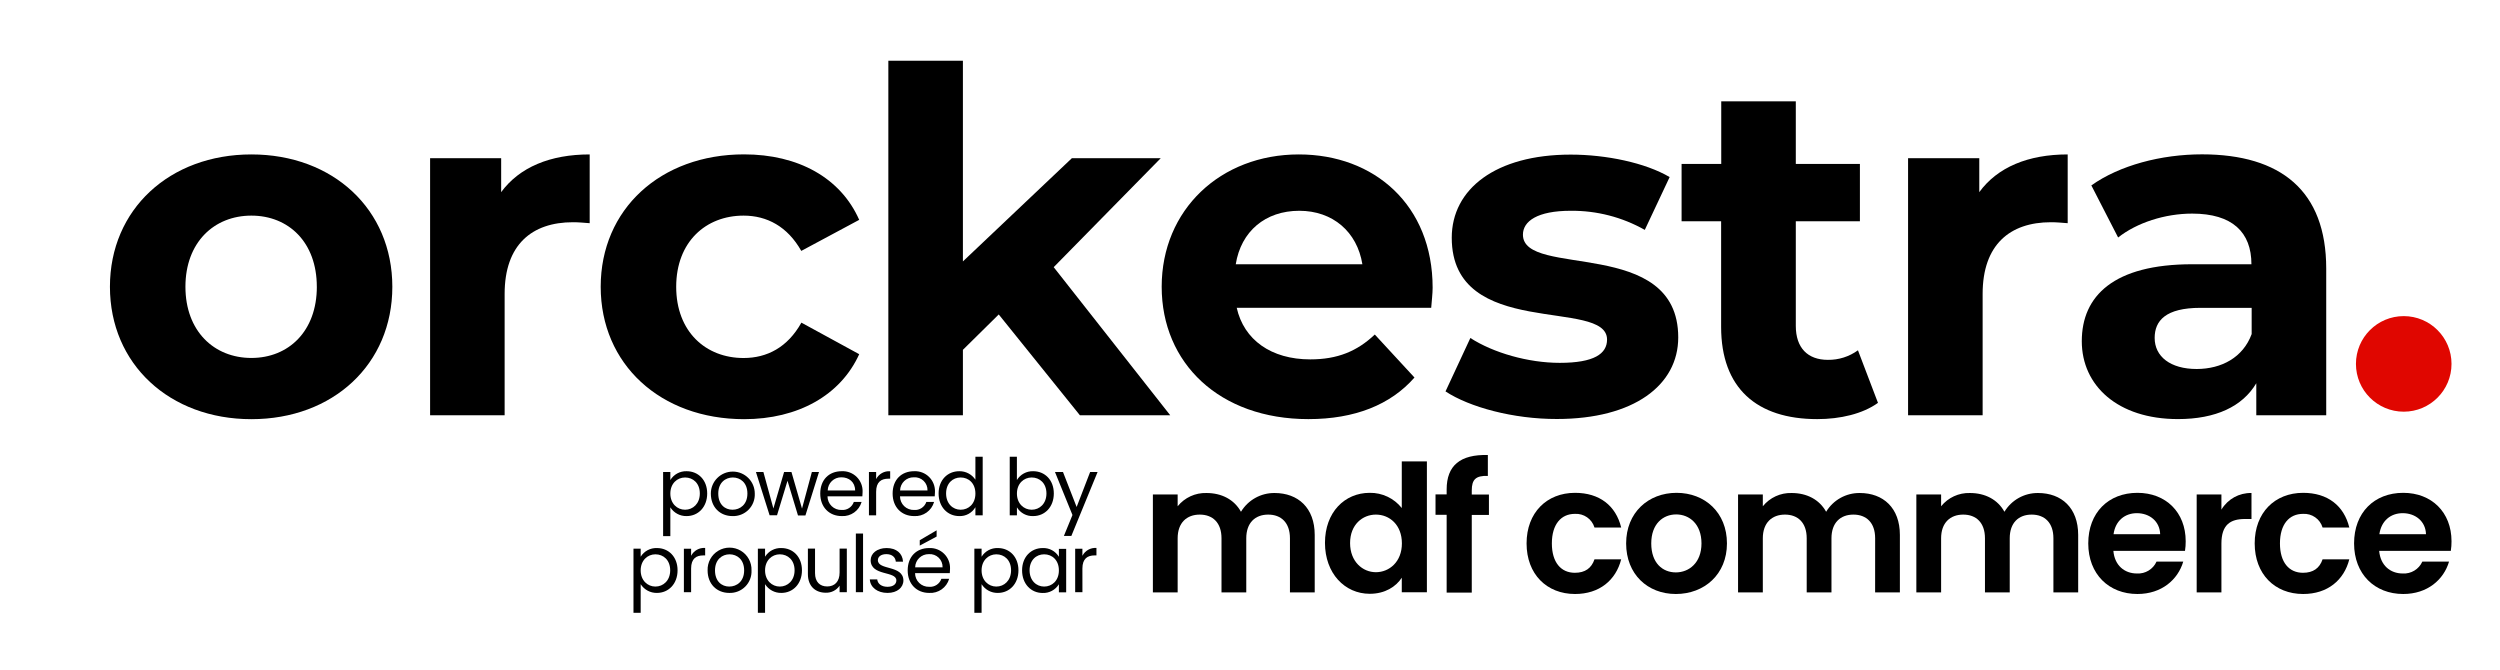
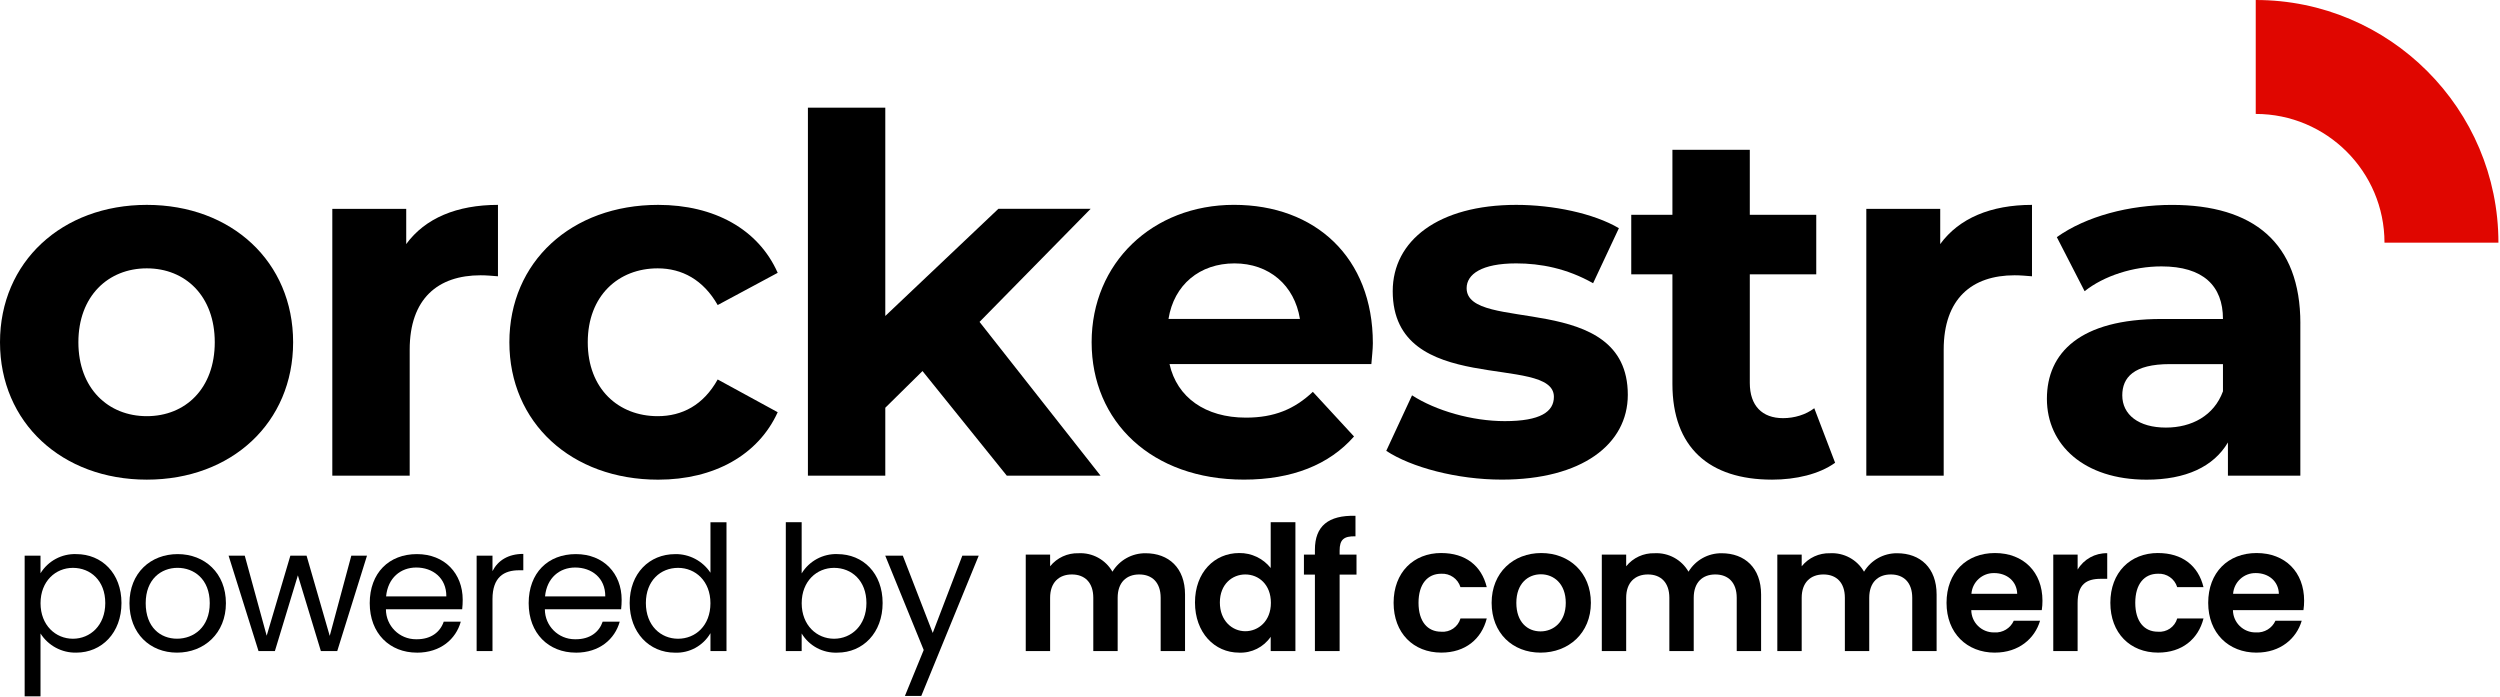
- <svg xmlns="http://www.w3.org/2000/svg" id="Layer_1" data-name="Layer 1" viewBox="0 0 858 229.73">
+ <svg xmlns="http://www.w3.org/2000/svg" viewBox="0 0 872 243" fill="none">
+   <g clip-path="url(#clip0_2_1158)">
+     <path d="M871.45 84.65H831.71C831.71 59.88 811.56 39.74 786.8 39.74V0C833.48 0 871.45 37.97 871.45 84.65Z" fill="#E00600" />
+     <path d="M0 119.38C0 91.35 21.62 71.46 51.21 71.46C80.8 71.46 102.24 91.35 102.24 119.38C102.24 147.41 80.79 167.3 51.21 167.3C21.63 167.3 0 147.41 0 119.38ZM74.91 119.38C74.91 103.29 64.7 93.6 51.21 93.6C37.72 93.6 27.34 103.29 27.34 119.38C27.34 135.47 37.72 145.16 51.21 145.16C64.7 145.16 74.91 135.47 74.91 119.38Z" fill="black" />
+     <path d="M173.69 71.46V96.37C171.44 96.2 169.71 96.02 167.64 96.02C152.76 96.02 142.9 104.15 142.9 121.97V165.91H115.91V72.85H141.69V85.13C148.26 76.13 159.34 71.46 173.69 71.46Z" fill="black" />
+     <path d="M177.67 119.38C177.67 91.35 199.29 71.46 229.57 71.46C249.12 71.46 264.52 79.94 271.26 95.16L250.33 106.4C245.31 97.58 237.87 93.6 229.4 93.6C215.73 93.6 205.01 103.11 205.01 119.38C205.01 135.65 215.74 145.16 229.4 145.16C237.88 145.16 245.32 141.35 250.33 132.36L271.26 143.78C264.51 158.66 249.12 167.31 229.57 167.31C199.29 167.31 177.67 147.42 177.67 119.39V119.38Z" fill="black" />
+     <path d="M321.77 129.42L308.79 142.22V165.92H281.8V37.55H308.79V110.21L348.23 72.84H380.41L341.66 112.28L383.87 165.91H351.17L321.76 129.41L321.77 129.42Z" fill="black" />
+     <path d="M478.34 126.99H407.93C410.52 138.58 420.39 145.67 434.57 145.67C444.43 145.67 451.52 142.73 457.92 136.67L472.28 152.24C463.63 162.1 450.66 167.29 433.87 167.29C401.69 167.29 380.76 147.05 380.76 119.37C380.76 91.69 402.04 71.45 430.41 71.45C458.78 71.45 478.85 89.79 478.85 119.72C478.85 121.8 478.5 124.74 478.33 126.99H478.34ZM407.58 111.25H453.42C451.52 99.49 442.69 91.87 430.58 91.87C418.47 91.87 409.47 99.31 407.57 111.25H407.58Z" fill="black" />
+     <path d="M483.52 157.27L492.52 137.89C500.82 143.25 513.45 146.89 524.87 146.89C537.33 146.89 542 143.6 542 138.41C542 123.19 485.78 138.76 485.78 101.56C485.78 83.91 501.7 71.46 528.86 71.46C541.66 71.46 555.85 74.4 564.67 79.59L555.67 98.79C546.5 93.6 537.33 91.87 528.86 91.87C516.75 91.87 511.56 95.68 511.56 100.52C511.56 116.44 567.78 101.04 567.78 137.71C567.78 155.01 551.69 167.29 523.84 167.29C508.1 167.29 492.18 162.96 483.53 157.26L483.52 157.27Z" fill="black" />
+     <path d="M640.08 161.42C634.54 165.4 626.41 167.3 618.11 167.3C596.14 167.3 583.34 156.06 583.34 133.91V95.68H568.98V74.92H583.34V52.26H610.33V74.92H633.51V95.68H610.33V133.57C610.33 141.53 614.65 145.85 621.92 145.85C625.9 145.85 629.88 144.64 632.82 142.39L640.09 161.42H640.08Z" fill="black" />
+     <path d="M708.76 71.46V96.37C706.51 96.2 704.78 96.02 702.7 96.02C687.82 96.02 677.96 104.15 677.96 121.97V165.91H650.97V72.85H676.75V85.13C683.32 76.13 694.4 71.46 708.76 71.46Z" fill="black" />
+     <path d="M802.36 112.81V165.92H777.1V154.33C772.08 162.81 762.39 167.31 748.73 167.31C726.93 167.31 713.96 155.2 713.96 139.11C713.96 123.02 725.55 111.26 753.92 111.26H775.37C775.37 99.67 768.45 92.92 753.92 92.92C744.06 92.92 733.85 96.21 727.11 101.57L717.42 82.71C727.63 75.44 742.68 71.47 757.56 71.47C785.93 71.47 802.37 84.62 802.37 112.82L802.36 112.81ZM775.37 136.51V127H756.86C744.23 127 740.25 131.67 740.25 137.9C740.25 144.65 745.96 149.14 755.47 149.14C764.47 149.14 772.25 144.99 775.36 136.51H775.37Z" fill="black" />
+     <path d="M26.58 193.27C35.51 193.27 42.37 199.95 42.37 210.33C42.37 220.71 35.51 227.64 26.58 227.64C21.55 227.74 16.83 225.21 14.13 220.96V242.88H8.6V193.82H14.13V199.95C16.78 195.65 21.53 193.1 26.58 193.27V193.27ZM25.43 198.07C19.42 198.07 14.14 202.69 14.14 210.4C14.14 218.11 19.42 222.79 25.43 222.79C31.44 222.79 36.72 218.17 36.72 210.34C36.72 202.51 31.56 198.07 25.43 198.07Z" fill="black" />
+     <path d="M61.74 227.64C52.33 227.64 45.16 220.96 45.16 210.39C45.16 199.82 52.57 193.27 61.98 193.27C71.39 193.27 78.8 199.89 78.8 210.39C78.8 220.89 71.21 227.64 61.74 227.64V227.64ZM61.74 222.78C67.51 222.78 73.16 218.83 73.16 210.39C73.16 201.95 67.63 198.06 61.93 198.06C56.23 198.06 50.82 202.01 50.82 210.39C50.82 218.83 55.98 222.78 61.75 222.78H61.74Z" fill="black" />
+     <path d="M79.72 193.81H85.37L93.02 221.74L101.28 193.81H106.93L115.01 221.8L122.54 193.81H128.01L117.63 227.09H111.92L103.9 200.68L95.88 227.09H90.17L79.73 193.81H79.72Z" fill="black" />
+     <path d="M145.42 227.64C135.95 227.64 128.96 220.96 128.96 210.39C128.96 199.82 135.7 193.27 145.42 193.27C155.14 193.27 161.39 200.07 161.39 209.18C161.39 210.3 161.33 211.41 161.21 212.52H134.61C134.61 218.3 139.3 222.98 145.08 222.97C145.19 222.97 145.3 222.97 145.42 222.97C150.4 222.97 153.56 220.42 154.77 216.84H160.72C159.02 222.91 153.68 227.65 145.42 227.65V227.64ZM134.67 208.03H155.68C155.74 201.53 150.88 197.95 145.18 197.95C139.78 197.95 135.28 201.53 134.67 208.03Z" fill="black" />
+     <path d="M171.78 227.09H166.25V193.81H171.78V199.21C173.66 195.51 177.25 193.2 182.53 193.2V198.91H181.07C175.79 198.91 171.78 201.28 171.78 208.99V227.09V227.09Z" fill="black" />
+     <path d="M200.86 227.64C191.39 227.64 184.4 220.96 184.4 210.39C184.4 199.82 191.14 193.27 200.86 193.27C210.58 193.27 216.83 200.07 216.83 209.18C216.83 210.3 216.77 211.41 216.65 212.52H190.05C190.05 218.3 194.74 222.98 200.52 222.97C200.63 222.97 200.74 222.97 200.86 222.97C205.84 222.97 209 220.42 210.21 216.84H216.16C214.46 222.91 209.12 227.65 200.86 227.65V227.64ZM190.11 208.03H211.12C211.18 201.53 206.32 197.95 200.62 197.95C195.22 197.95 190.72 201.53 190.11 208.03Z" fill="black" />
+     <path d="M235.48 193.27C240.43 193.19 245.07 195.64 247.81 199.77V182.16H253.4V227.1H247.81V220.85C245.26 225.24 240.49 227.86 235.42 227.65C226.49 227.65 219.63 220.67 219.63 210.34C219.63 200.01 226.49 193.28 235.48 193.28V193.27ZM236.51 198.07C230.44 198.07 225.28 202.5 225.28 210.34C225.28 218.18 230.44 222.79 236.51 222.79C242.58 222.79 247.8 218.24 247.8 210.4C247.8 202.69 242.58 198.07 236.51 198.07Z" fill="black" />
+     <path d="M292.07 193.27C301.06 193.27 307.86 199.95 307.86 210.33C307.86 220.71 301 227.64 292.07 227.64C287.01 227.85 282.24 225.29 279.62 220.96V227.09H274.09V182.15H279.62V200C282.26 195.68 287.01 193.11 292.07 193.26V193.27ZM290.92 198.07C284.91 198.07 279.63 202.69 279.63 210.4C279.63 218.11 284.91 222.79 290.92 222.79C296.93 222.79 302.21 218.17 302.21 210.34C302.21 202.51 297.05 198.07 290.92 198.07Z" fill="black" />
+     <path d="M335.67 193.81H341.38L321.34 242.75H315.63L322.19 226.72L308.77 193.81H314.9L325.34 220.77L335.66 193.81H335.67Z" fill="black" />
+     <path d="M404.84 208.51C404.84 203.17 401.86 200.37 397.37 200.37C392.88 200.37 389.84 203.16 389.84 208.51V227.09H381.34V208.51C381.34 203.17 378.36 200.37 373.87 200.37C369.38 200.37 366.28 203.16 366.28 208.51V227.09H357.78V193.45H366.28V197.52C368.69 194.54 372.35 192.85 376.18 192.97C381.02 192.71 385.6 195.2 388.02 199.41C390.46 195.37 394.84 192.93 399.56 192.97C407.64 192.97 413.34 198.07 413.34 207.36V227.1H404.84V208.52V208.51Z" fill="black" />
+     <path d="M432.23 192.9C436.5 192.84 440.56 194.77 443.22 198.12V182.15H451.84V227.09H443.22V222.11C440.74 225.74 436.56 227.83 432.17 227.64C423.61 227.64 416.81 220.66 416.81 210.15C416.81 199.64 423.61 192.9 432.23 192.9ZM434.36 200.37C429.81 200.37 425.49 203.77 425.49 210.15C425.49 216.53 429.8 220.17 434.36 220.17C438.92 220.17 443.29 216.65 443.29 210.27C443.29 203.89 439.04 200.37 434.36 200.37Z" fill="black" />
+     <path d="M458.64 200.43H454.81V193.45H458.64V191.75C458.64 183.49 463.32 179.67 472.79 179.91V187.07C468.66 186.95 467.26 188.28 467.26 192.05V193.45H473.15V200.43H467.26V227.09H458.64V200.43Z" fill="black" />
+     <path d="M502.73 192.9C511.11 192.9 516.76 197.27 518.58 204.8H509.41C508.52 201.87 505.73 199.93 502.67 200.12C497.93 200.12 494.78 203.7 494.78 210.26C494.78 216.82 497.94 220.34 502.67 220.34C505.73 220.62 508.56 218.68 509.41 215.73H518.58C516.76 222.9 511.11 227.63 502.73 227.63C493.01 227.63 486.09 220.83 486.09 210.26C486.09 199.69 493.01 192.89 502.73 192.89V192.9Z" fill="black" />
+     <path d="M537.34 227.64C527.62 227.64 520.28 220.84 520.28 210.27C520.28 199.7 527.87 192.9 537.59 192.9C547.31 192.9 554.9 199.64 554.9 210.27C554.9 220.84 547.13 227.64 537.35 227.64H537.34ZM537.34 220.23C541.83 220.23 546.14 216.95 546.14 210.27C546.14 203.59 541.95 200.31 537.46 200.31C532.97 200.31 528.9 203.53 528.9 210.27C528.9 217.01 532.79 220.23 537.34 220.23V220.23Z" fill="black" />
+     <path d="M605.77 208.51C605.77 203.17 602.79 200.37 598.3 200.37C593.81 200.37 590.77 203.16 590.77 208.51V227.09H582.27V208.51C582.27 203.17 579.29 200.37 574.8 200.37C570.31 200.37 567.21 203.16 567.21 208.51V227.09H558.71V193.45H567.21V197.52C569.62 194.54 573.28 192.85 577.11 192.97C581.95 192.71 586.53 195.2 588.95 199.41C591.39 195.37 595.77 192.93 600.49 192.97C608.57 192.97 614.27 198.07 614.27 207.36V227.1H605.77V208.52V208.51Z" fill="black" />
+     <path d="M666.99 208.51C666.99 203.17 664.01 200.37 659.52 200.37C655.03 200.37 651.99 203.16 651.99 208.51V227.09H643.49V208.51C643.49 203.17 640.51 200.37 636.02 200.37C631.53 200.37 628.43 203.16 628.43 208.51V227.09H619.93V193.45H628.43V197.52C630.84 194.54 634.5 192.85 638.33 192.97C643.17 192.71 647.75 195.2 650.17 199.41C652.61 195.37 656.99 192.93 661.71 192.97C669.79 192.97 675.49 198.07 675.49 207.36V227.1H666.99V208.52V208.51Z" fill="black" />
+     <path d="M695.83 227.64C686.05 227.64 678.95 220.84 678.95 210.27C678.95 199.7 685.87 192.9 695.83 192.9C705.79 192.9 712.41 199.52 712.41 209.54C712.41 210.64 712.34 211.73 712.17 212.82H687.58C687.63 217.17 691.2 220.65 695.55 220.59C695.59 220.59 695.62 220.59 695.66 220.59C698.53 220.77 701.22 219.15 702.4 216.52H711.57C709.75 222.71 704.16 227.63 695.84 227.63L695.83 227.64ZM687.63 207.12H703.6C703.48 202.69 699.96 199.89 695.58 199.89C691.43 199.8 687.94 202.98 687.63 207.12Z" fill="black" />
+     <path d="M724.68 227.09H716.18V193.45H724.68V198.67C726.83 195.04 730.78 192.86 735 192.96V201.89H732.75C727.71 201.89 724.67 203.83 724.67 210.33V227.09H724.68Z" fill="black" />
+     <path d="M752.73 192.9C761.11 192.9 766.76 197.27 768.58 204.8H759.41C758.52 201.87 755.73 199.93 752.67 200.12C747.93 200.12 744.78 203.7 744.78 210.26C744.78 216.82 747.94 220.34 752.67 220.34C755.73 220.62 758.56 218.68 759.41 215.73H768.58C766.76 222.9 761.11 227.63 752.73 227.63C743.01 227.63 736.09 220.83 736.09 210.26C736.09 199.69 743.01 192.89 752.73 192.89V192.9Z" fill="black" />
+     <path d="M787.1 227.64C777.32 227.64 770.22 220.84 770.22 210.27C770.22 199.7 777.14 192.9 787.1 192.9C797.06 192.9 803.68 199.52 803.68 209.54C803.68 210.64 803.61 211.73 803.44 212.82H778.85C778.9 217.17 782.47 220.65 786.82 220.59C786.86 220.59 786.89 220.59 786.93 220.59C789.8 220.76 792.49 219.15 793.67 216.52H802.84C801.02 222.71 795.43 227.63 787.11 227.63L787.1 227.64ZM778.9 207.12H794.87C794.75 202.69 791.23 199.89 786.85 199.89C782.7 199.8 779.21 202.98 778.9 207.12Z" fill="black" />
+   </g>
  <defs>
-     <style>.cls-1{fill:#e00600;}</style>
+     <clipPath id="clip0_2_1158">
+       <rect width="871.45" height="242.88" fill="black" />
+     </clipPath>
  </defs>
-   <circle id="fullLogo" class="cls-1" cx="824.96" cy="124.89" r="16.4" />
-   <path id="type_CompoundPathItem_" data-name="type &lt;CompoundPathItem&gt;" d="M235.64,161.72c4,0,7.07,3,7.07,7.64s-3.07,7.76-7.07,7.76a6.44,6.44,0,0,1-5.58-3V184h-2.48V162h2.48v2.75A6.3,6.3,0,0,1,235.64,161.72Zm-.52,2.15c-2.69,0-5.06,2.06-5.06,5.52s2.37,5.55,5.06,5.55,5.06-2.07,5.06-5.58S237.87,163.87,235.12,163.87Z" />
-   <path id="type_CompoundPathItem_2" data-name="type &lt;CompoundPathItem&gt;" d="M251.39,177.12c-4.22,0-7.43-3-7.43-7.73a7.54,7.54,0,1,1,15.08,0A7.4,7.4,0,0,1,251.39,177.12Zm0-2.18c2.59,0,5.12-1.77,5.12-5.55s-2.48-5.52-5-5.52-5,1.76-5,5.52S248.81,174.94,251.39,174.94Z" />
-   <path id="type_CompoundPathItem_3" data-name="type &lt;CompoundPathItem&gt;" d="M259.44,162H262l3.43,12.52L269.1,162h2.53l3.62,12.55L278.63,162h2.45l-4.66,14.91h-2.55L270.27,165l-3.59,11.83h-2.56Z" />
-   <path id="type_CompoundPathItem_4" data-name="type &lt;CompoundPathItem&gt;" d="M288.88,177.12c-4.24,0-7.37-3-7.37-7.73s3-7.67,7.37-7.67a6.83,6.83,0,0,1,7.16,7.13,14.56,14.56,0,0,1-.08,1.49H284a4.68,4.68,0,0,0,4.84,4.68,4.08,4.08,0,0,0,4.19-2.75h2.67A6.7,6.7,0,0,1,288.88,177.12Zm-4.81-8.79h9.41c0-2.91-2.15-4.52-4.71-4.52A4.62,4.62,0,0,0,284.07,168.33Z" />
-   <path id="type_CompoundPathItem_5" data-name="type &lt;CompoundPathItem&gt;" d="M300.69,176.87h-2.47V162h2.47v2.42a5,5,0,0,1,4.82-2.69v2.56h-.65c-2.37,0-4.17,1.06-4.17,4.51Z" />
-   <path id="type_CompoundPathItem_6" data-name="type &lt;CompoundPathItem&gt;" d="M313.72,177.12c-4.24,0-7.37-3-7.37-7.73s3-7.67,7.37-7.67a6.83,6.83,0,0,1,7.16,7.13,14.56,14.56,0,0,1-.08,1.49H308.88a4.68,4.68,0,0,0,4.84,4.68,4.1,4.1,0,0,0,4.2-2.75h2.66A6.7,6.7,0,0,1,313.72,177.12Zm-4.81-8.79h9.41a4.38,4.38,0,0,0-4.7-4.52A4.62,4.62,0,0,0,308.91,168.33Z" />
-   <path id="type_CompoundPathItem_7" data-name="type &lt;CompoundPathItem&gt;" d="M329.23,161.72a6.51,6.51,0,0,1,5.53,2.91v-7.89h2.5v20.13h-2.5v-2.8a6.13,6.13,0,0,1-5.55,3.05c-4,0-7.08-3.13-7.08-7.76S325.21,161.72,329.23,161.72Zm.47,2.15c-2.73,0-5,2-5,5.49s2.31,5.58,5,5.58,5.06-2,5.06-5.55S332.42,163.87,329.7,163.87Z" />
-   <path id="type_CompoundPathItem_8" data-name="type &lt;CompoundPathItem&gt;" d="M354.59,161.72c4,0,7.08,3,7.08,7.64s-3.08,7.76-7.08,7.76a6.22,6.22,0,0,1-5.58-3v2.75h-2.47V156.74H349v8A6.33,6.33,0,0,1,354.59,161.72Zm-.51,2.15c-2.7,0-5.07,2.06-5.07,5.52s2.37,5.55,5.07,5.55,5.06-2.07,5.06-5.58S356.82,163.87,354.08,163.87Z" />
-   <path id="type_CompoundPathItem_9" data-name="type &lt;CompoundPathItem&gt;" d="M374.13,162h2.56l-9,21.93h-2.56l2.94-7.18-6-14.75h2.75L369.5,174Z" />
-   <path id="type_CompoundPathItem_10" data-name="type &lt;CompoundPathItem&gt;" d="M225.46,188.09c4,0,7.08,3,7.08,7.64s-3.08,7.76-7.08,7.76a6.47,6.47,0,0,1-5.58-3v9.82h-2.47v-22h2.47v2.75A6.3,6.3,0,0,1,225.46,188.09Zm-.52,2.15c-2.69,0-5.06,2.07-5.06,5.52s2.37,5.55,5.06,5.55,5.07-2.07,5.07-5.58S227.69,190.24,224.94,190.24Z" />
-   <path id="type_CompoundPathItem_11" data-name="type &lt;CompoundPathItem&gt;" d="M237.19,203.24h-2.48V188.33h2.48v2.42a5,5,0,0,1,4.82-2.69v2.56h-.66c-2.37,0-4.16,1.06-4.16,4.51Z" />
-   <path id="type_CompoundPathItem_12" data-name="type &lt;CompoundPathItem&gt;" d="M250.28,203.49c-4.22,0-7.43-3-7.43-7.73a7.54,7.54,0,1,1,15.07,0A7.39,7.39,0,0,1,250.28,203.49Zm0-2.18c2.58,0,5.11-1.77,5.11-5.55s-2.47-5.52-5-5.52-5,1.77-5,5.52S247.69,201.31,250.28,201.31Z" />
-   <path id="type_CompoundPathItem_13" data-name="type &lt;CompoundPathItem&gt;" d="M268.15,188.09c4,0,7.08,3,7.08,7.64s-3.08,7.76-7.08,7.76a6.47,6.47,0,0,1-5.58-3v9.82H260.1v-22h2.47v2.75A6.3,6.3,0,0,1,268.15,188.09Zm-.52,2.15c-2.69,0-5.06,2.07-5.06,5.52s2.37,5.55,5.06,5.55,5.07-2.07,5.07-5.58S270.38,190.24,267.63,190.24Z" />
-   <path id="type_CompoundPathItem_14" data-name="type &lt;CompoundPathItem&gt;" d="M290.63,203.24h-2.48V201a5.48,5.48,0,0,1-4.76,2.42c-3.43,0-6.12-2.12-6.12-6.39v-8.74h2.45v8.41c0,3,1.65,4.57,4.16,4.57s4.27-1.58,4.27-4.79v-8.19h2.48Z" />
-   <path id="type_CompoundPathItem_15" data-name="type &lt;CompoundPathItem&gt;" d="M293.73,183.11h2.47v20.13h-2.47Z" />
-   <path id="type_CompoundPathItem_16" data-name="type &lt;CompoundPathItem&gt;" d="M304.61,203.49c-3.48,0-5.93-1.91-6.09-4.63h2.55c.14,1.45,1.42,2.53,3.51,2.53s3.05-1,3.05-2.2c0-3.32-8.82-1.39-8.82-6.94,0-2.28,2.15-4.16,5.47-4.16s5.47,1.77,5.64,4.68h-2.48c-.11-1.5-1.25-2.59-3.24-2.59-1.82,0-2.91.87-2.91,2.07,0,3.54,8.65,1.61,8.76,6.94C310.05,201.64,307.9,203.49,304.61,203.49Z" />
-   <path id="type_CompoundPathItem_17" data-name="type &lt;CompoundPathItem&gt;" d="M318.89,203.49c-4.24,0-7.37-3-7.37-7.73s3-7.67,7.37-7.67a6.84,6.84,0,0,1,7.16,7.13,14.41,14.41,0,0,1-.08,1.49H314.05a4.68,4.68,0,0,0,4.84,4.68,4.09,4.09,0,0,0,4.19-2.74h2.67A6.71,6.71,0,0,1,318.89,203.49Zm-4.81-8.79h9.41a4.38,4.38,0,0,0-4.7-4.52A4.62,4.62,0,0,0,314.08,194.7ZM321.45,182v2.15l-5.79,3.1v-1.85Z" />
-   <path id="type_CompoundPathItem_18" data-name="type &lt;CompoundPathItem&gt;" d="M342.46,188.09c4,0,7.07,3,7.07,7.64s-3.07,7.76-7.07,7.76a6.45,6.45,0,0,1-5.58-3v9.82H334.4v-22h2.48v2.75A6.3,6.3,0,0,1,342.46,188.09Zm-.52,2.15c-2.69,0-5.06,2.07-5.06,5.52s2.37,5.55,5.06,5.55,5.06-2.07,5.06-5.58S344.69,190.24,341.94,190.24Z" />
-   <path id="type_CompoundPathItem_19" data-name="type &lt;CompoundPathItem&gt;" d="M357.86,188.09a6.19,6.19,0,0,1,5.55,3v-2.72h2.5v14.91h-2.5v-2.77a6.24,6.24,0,0,1-5.58,3c-4,0-7.05-3.13-7.05-7.76S353.86,188.09,357.86,188.09Zm.49,2.15c-2.72,0-5,2-5,5.49s2.32,5.58,5,5.58,5.06-2,5.06-5.55S361.07,190.24,358.35,190.24Z" />
-   <path id="type_CompoundPathItem_20" data-name="type &lt;CompoundPathItem&gt;" d="M371.49,203.24H369V188.33h2.48v2.42a5,5,0,0,1,4.82-2.69v2.56h-.66c-2.36,0-4.16,1.06-4.16,4.51Z" />
-   <path id="type_CompoundPathItem_21" data-name="type &lt;CompoundPathItem&gt;" d="M442.71,184.74c0-5.34-3-8.13-7.46-8.13s-7.53,2.79-7.53,8.13v18.57h-8.5V184.74c0-5.34-3-8.13-7.46-8.13s-7.59,2.79-7.59,8.13v18.57h-8.5V169.69h8.5v4.06a12.25,12.25,0,0,1,9.89-4.55c5.22,0,9.53,2.25,11.84,6.44a13.32,13.32,0,0,1,11.53-6.44c8.07,0,13.78,5.1,13.78,14.39v19.72h-8.5Z" />
-   <path id="type_CompoundPathItem_22" data-name="type &lt;CompoundPathItem&gt;" d="M470.09,169.14a13.77,13.77,0,0,1,11,5.22v-16h8.62v44.91h-8.62v-5c-2,3.09-5.76,5.52-11,5.52-8.56,0-15.36-7-15.36-17.48S461.47,169.14,470.09,169.14Zm2.12,7.47c-4.55,0-8.86,3.4-8.86,9.77s4.31,10,8.86,10,8.92-3.52,8.92-9.89S476.88,176.61,472.21,176.61Z" />
-   <path id="type_CompoundPathItem_23" data-name="type &lt;CompoundPathItem&gt;" d="M496.49,176.67h-3.82v-7h3.82V168c0-8.26,4.67-12.08,14.14-11.84v7.17c-4.13-.13-5.52,1.21-5.52,5v1.4H511v7h-5.89v26.64h-8.62Z" />
-   <path id="type_CompoundPathItem_24" data-name="type &lt;CompoundPathItem&gt;" d="M540.55,169.14c8.38,0,14,4.37,15.84,11.9h-9.16a6.61,6.61,0,0,0-6.74-4.68c-4.73,0-7.89,3.58-7.89,10.14s3.16,10.08,7.89,10.08c3.52,0,5.71-1.58,6.74-4.62h9.16c-1.82,7.16-7.46,11.9-15.84,11.9-9.71,0-16.63-6.8-16.63-17.36S530.84,169.14,540.55,169.14Z" />
-   <path id="type_CompoundPathItem_25" data-name="type &lt;CompoundPathItem&gt;" d="M575.15,203.86c-9.71,0-17.06-6.8-17.06-17.36s7.59-17.36,17.3-17.36,17.3,6.74,17.3,17.36S584.92,203.86,575.15,203.86Zm0-7.41c4.49,0,8.8-3.27,8.8-9.95s-4.19-9.95-8.68-9.95-8.56,3.21-8.56,9.95S570.6,196.45,575.15,196.45Z" />
-   <path id="type_CompoundPathItem_26" data-name="type &lt;CompoundPathItem&gt;" d="M643.55,184.74c0-5.34-3-8.13-7.46-8.13s-7.53,2.79-7.53,8.13v18.57h-8.5V184.74c0-5.34-3-8.13-7.46-8.13S605,179.4,605,184.74v18.57h-8.5V169.69H605v4.06a12.25,12.25,0,0,1,9.89-4.55c5.22,0,9.53,2.25,11.84,6.44a13.32,13.32,0,0,1,11.53-6.44c8.07,0,13.78,5.1,13.78,14.39v19.72h-8.5Z" />
-   <path id="type_CompoundPathItem_27" data-name="type &lt;CompoundPathItem&gt;" d="M704.73,184.74c0-5.34-3-8.13-7.46-8.13s-7.53,2.79-7.53,8.13v18.57h-8.5V184.74c0-5.34-3-8.13-7.46-8.13s-7.59,2.79-7.59,8.13v18.57h-8.5V169.69h8.5v4.06a12.26,12.26,0,0,1,9.89-4.55c5.22,0,9.53,2.25,11.84,6.44a13.32,13.32,0,0,1,11.53-6.44c8.08,0,13.78,5.1,13.78,14.39v19.72h-8.5Z" />
-   <path id="type_CompoundPathItem_28" data-name="type &lt;CompoundPathItem&gt;" d="M733.56,203.86c-9.77,0-16.87-6.8-16.87-17.36s6.92-17.36,16.87-17.36c9.72,0,16.57,6.62,16.57,16.63a20.12,20.12,0,0,1-.24,3.28H725.31c.42,5,3.82,7.77,8.07,7.77a6.93,6.93,0,0,0,6.74-4.07h9.17C747.46,198.94,741.88,203.86,733.56,203.86Zm-8.19-20.52h16c-.12-4.43-3.64-7.22-8-7.22C729.26,176.12,726,178.73,725.37,183.34Z" />
-   <path id="type_CompoundPathItem_29" data-name="type &lt;CompoundPathItem&gt;" d="M762.39,203.31H753.9V169.69h8.49v5.22a11.68,11.68,0,0,1,10.32-5.71v8.92h-2.24c-5,0-8.08,1.95-8.08,8.44Z" />
-   <path id="type_CompoundPathItem_30" data-name="type &lt;CompoundPathItem&gt;" d="M790.44,169.14c8.37,0,14,4.37,15.84,11.9h-9.17a6.6,6.6,0,0,0-6.73-4.68c-4.74,0-7.9,3.58-7.9,10.14s3.16,10.08,7.9,10.08c3.51,0,5.7-1.58,6.73-4.62h9.17c-1.82,7.16-7.47,11.9-15.84,11.9-9.72,0-16.63-6.8-16.63-17.36S780.72,169.14,790.44,169.14Z" />
-   <path id="type_CompoundPathItem_31" data-name="type &lt;CompoundPathItem&gt;" d="M824.79,203.86c-9.77,0-16.87-6.8-16.87-17.36s6.91-17.36,16.87-17.36c9.71,0,16.57,6.62,16.57,16.63a20.12,20.12,0,0,1-.24,3.28H816.53c.43,5,3.83,7.77,8.08,7.77a6.91,6.91,0,0,0,6.73-4.07h9.17C838.69,198.94,833.1,203.86,824.79,203.86Zm-8.19-20.52h16c-.12-4.43-3.64-7.22-8-7.22C820.48,176.12,817.26,178.73,816.6,183.34Z" />
-   <path d="M37.73,98.41C37.73,71.84,58.23,53,86.27,53s48.38,18.86,48.38,45.43-20.34,45.43-48.38,45.43S37.73,125,37.73,98.41Zm71,0C108.74,83.16,99.06,74,86.27,74S63.64,83.16,63.64,98.41s9.84,24.44,22.63,24.44S108.74,113.66,108.74,98.41Z" />
-   <path d="M202.38,53V76.6c-2.13-.16-3.77-.33-5.74-.33-14.1,0-23.45,7.71-23.45,24.6v41.66H147.61V54.3H172V65.94C178.27,57.41,188.77,53,202.38,53Z" />
-   <path d="M206.16,98.41c0-26.57,20.5-45.43,49.2-45.43,18.53,0,33.12,8,39.52,22.47L275,86.11C270.28,77.75,263.23,74,255.19,74c-12.95,0-23.12,9-23.12,24.43s10.17,24.44,23.12,24.44c8,0,15.09-3.61,19.85-12.14l19.84,10.83c-6.4,14.1-21,22.3-39.52,22.3C226.66,143.84,206.16,125,206.16,98.41Z" />
-   <path d="M342.77,107.92l-12.3,12.14v22.47H304.88V20.84h25.59V89.72L367.86,54.3h30.5L361.63,91.69l40,50.84h-31Z" />
-   <path d="M491.19,105.63H424.44c2.46,11,11.81,17.71,25.25,17.71,9.35,0,16.08-2.79,22.14-8.53l13.62,14.76c-8.2,9.35-20.5,14.27-36.41,14.27-30.51,0-50.35-19.19-50.35-45.43C398.69,72,418.86,53,445.76,53c25.91,0,45.92,17.39,45.92,45.76C491.68,100.71,491.35,103.5,491.19,105.63ZM424.11,90.7h43.46c-1.8-11.15-10.17-18.36-21.65-18.36C434.28,72.34,425.91,79.39,424.11,90.7Z" />
-   <path d="M496.1,134.33,504.63,116c7.87,5.08,19.85,8.53,30.67,8.53,11.81,0,16.24-3.12,16.24-8,0-14.43-53.3.33-53.3-34.93,0-16.73,15.08-28.54,40.83-28.54,12.14,0,25.59,2.79,33.95,7.71L564.49,78.9a50.65,50.65,0,0,0-25.42-6.56c-11.48,0-16.4,3.6-16.4,8.2,0,15.08,53.3.49,53.3,35.26,0,16.4-15.25,28-41.65,28C519.39,143.84,504.3,139.74,496.1,134.33Z" />
-   <path d="M644.52,138.26c-5.24,3.78-12.95,5.58-20.83,5.58-20.82,0-33-10.66-33-31.65V75.94H577.12V56.26h13.61V34.78h25.59V56.26h22V75.94h-22v35.92c0,7.54,4.09,11.64,11,11.64a17.17,17.17,0,0,0,10.33-3.28Z" />
-   <path d="M709.63,53V76.6c-2.13-.16-3.77-.33-5.74-.33-14.1,0-23.45,7.71-23.45,24.6v41.66H654.85V54.3h24.44V65.94C685.52,57.41,696,53,709.63,53Z" />
-   <path d="M798.36,92.18v50.35h-24v-11c-4.75,8-13.94,12.3-26.89,12.3-20.67,0-33-11.48-33-26.73,0-15.58,11-26.41,37.89-26.41h20.33c0-11-6.56-17.38-20.33-17.38-9.35,0-19,3.12-25.42,8.2l-9.19-17.88c9.68-6.88,23.95-10.66,38-10.66C782.78,53,798.36,65.45,798.36,92.18Zm-25.59,22.47v-9H755.22c-12,0-15.74,4.43-15.74,10.33,0,6.4,5.41,10.66,14.43,10.66C762.44,126.62,769.82,122.68,772.77,114.65Z" />
</svg>
